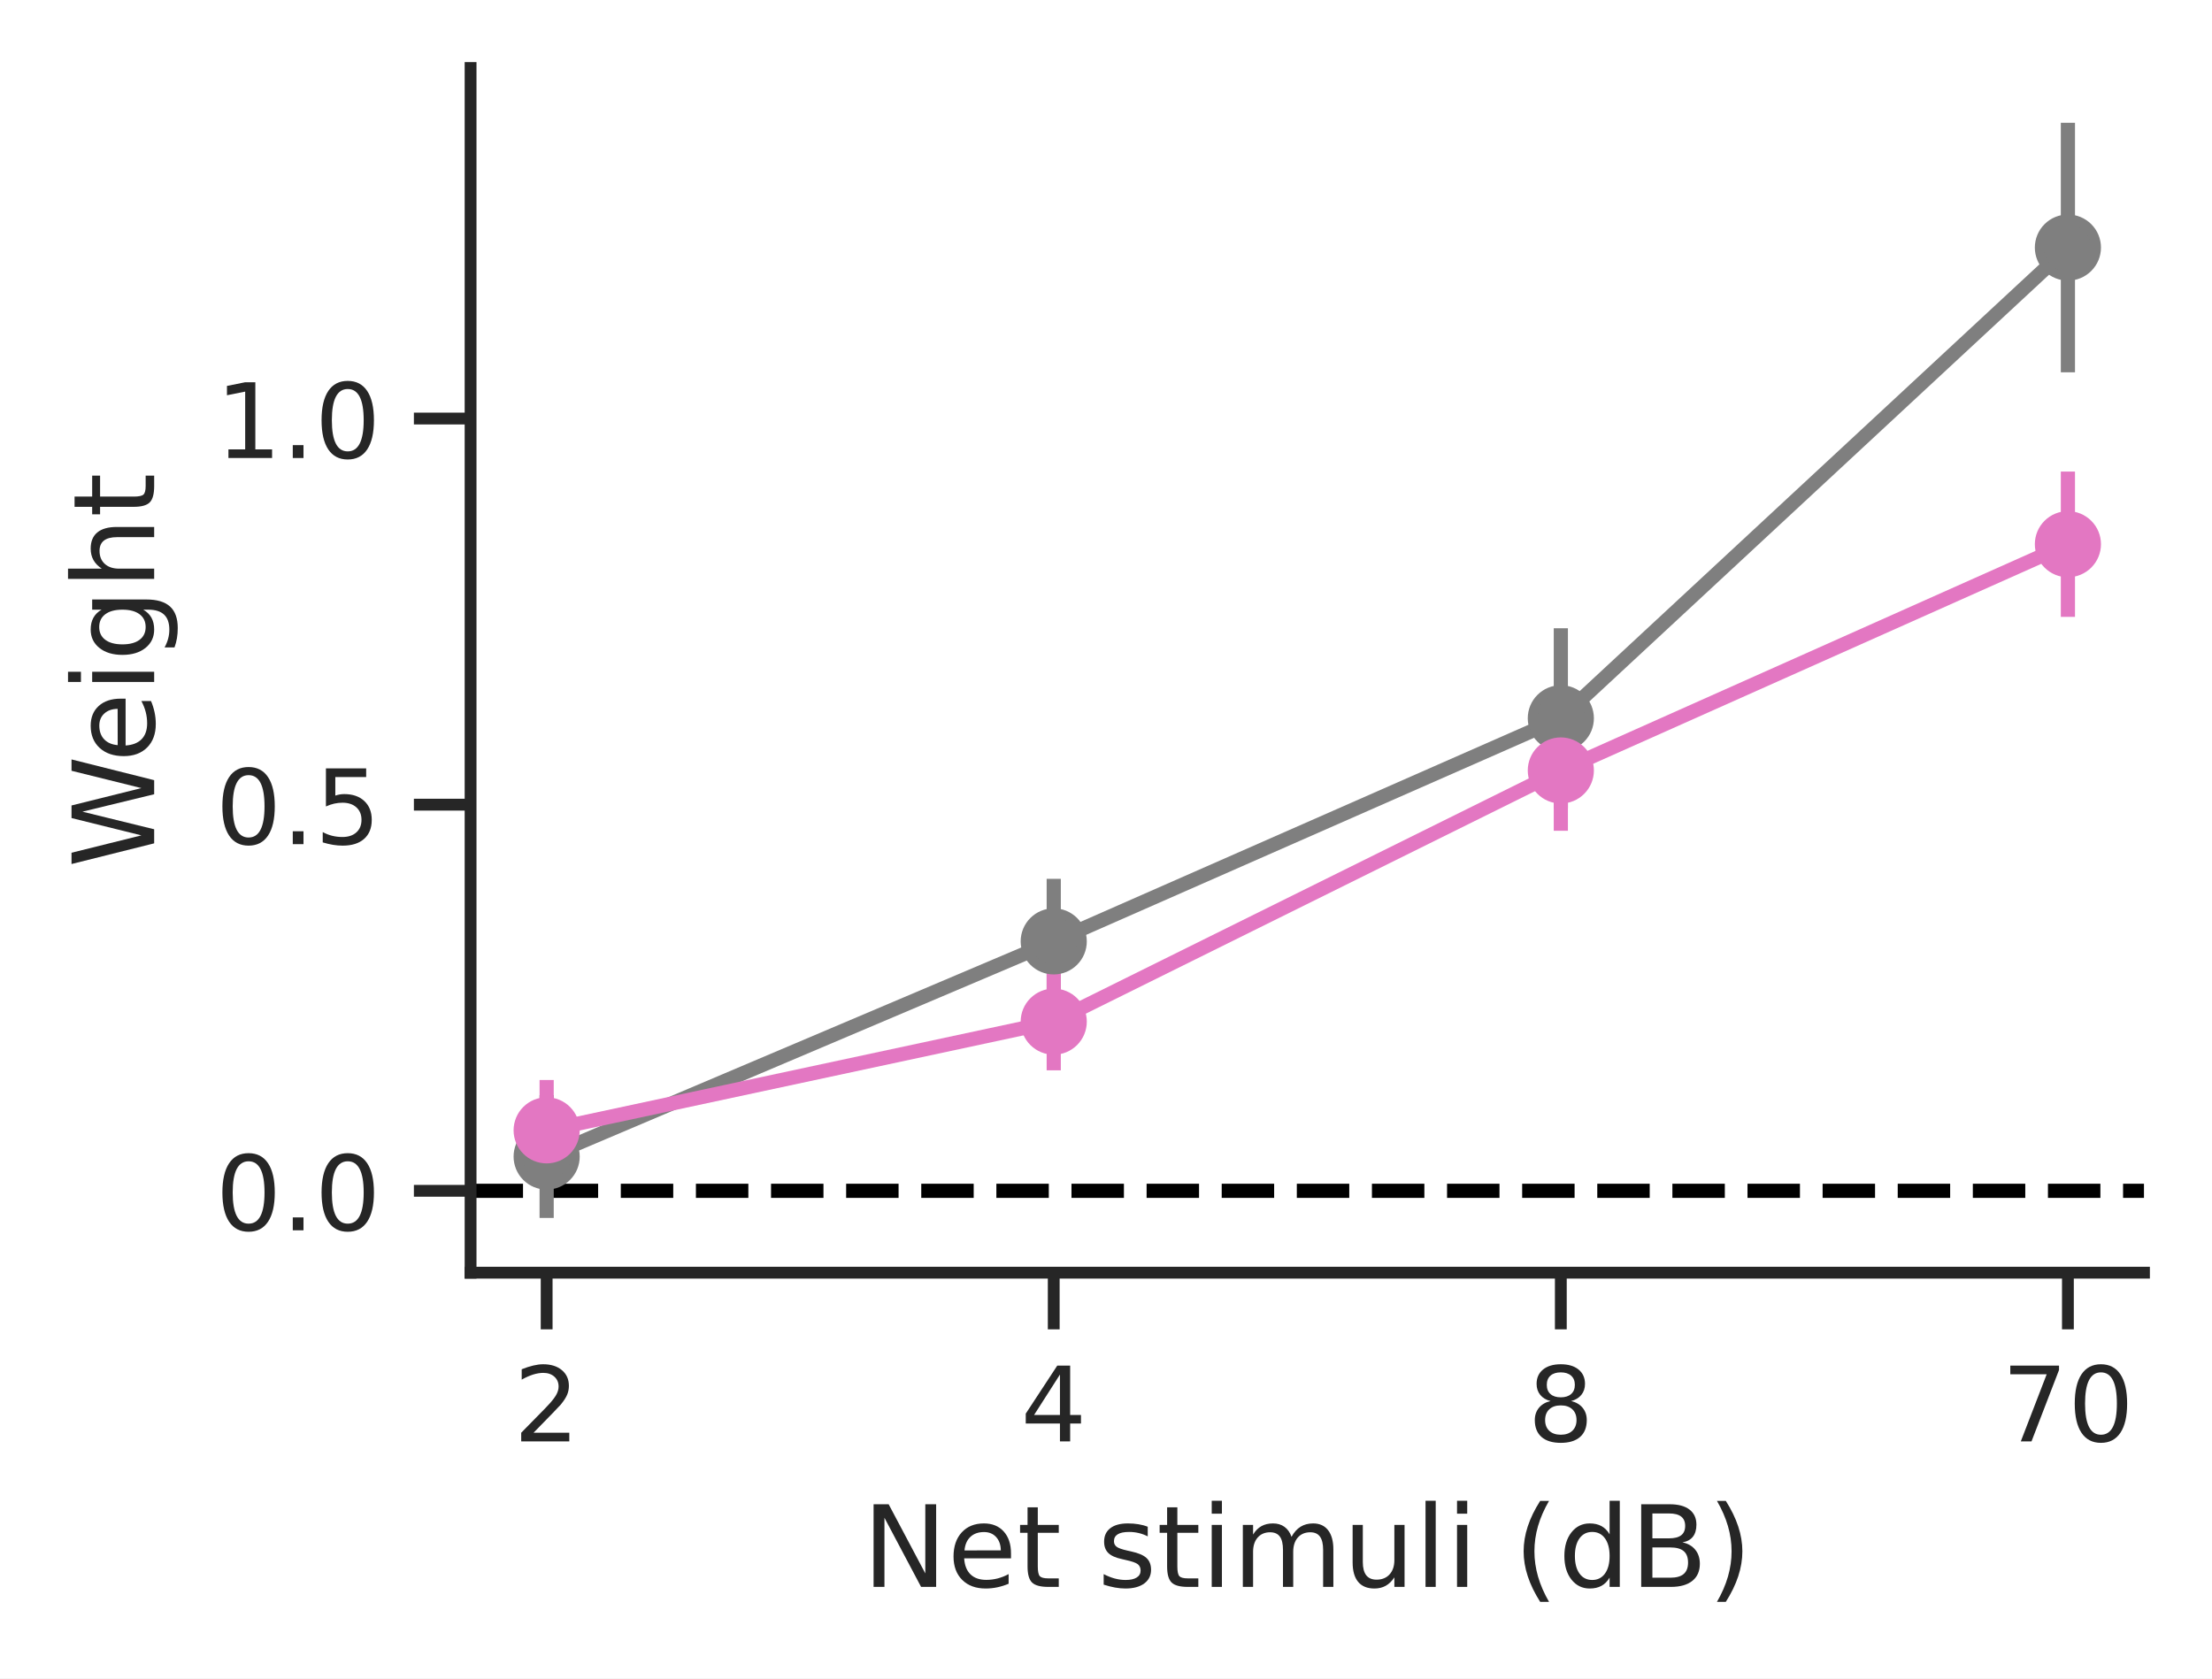
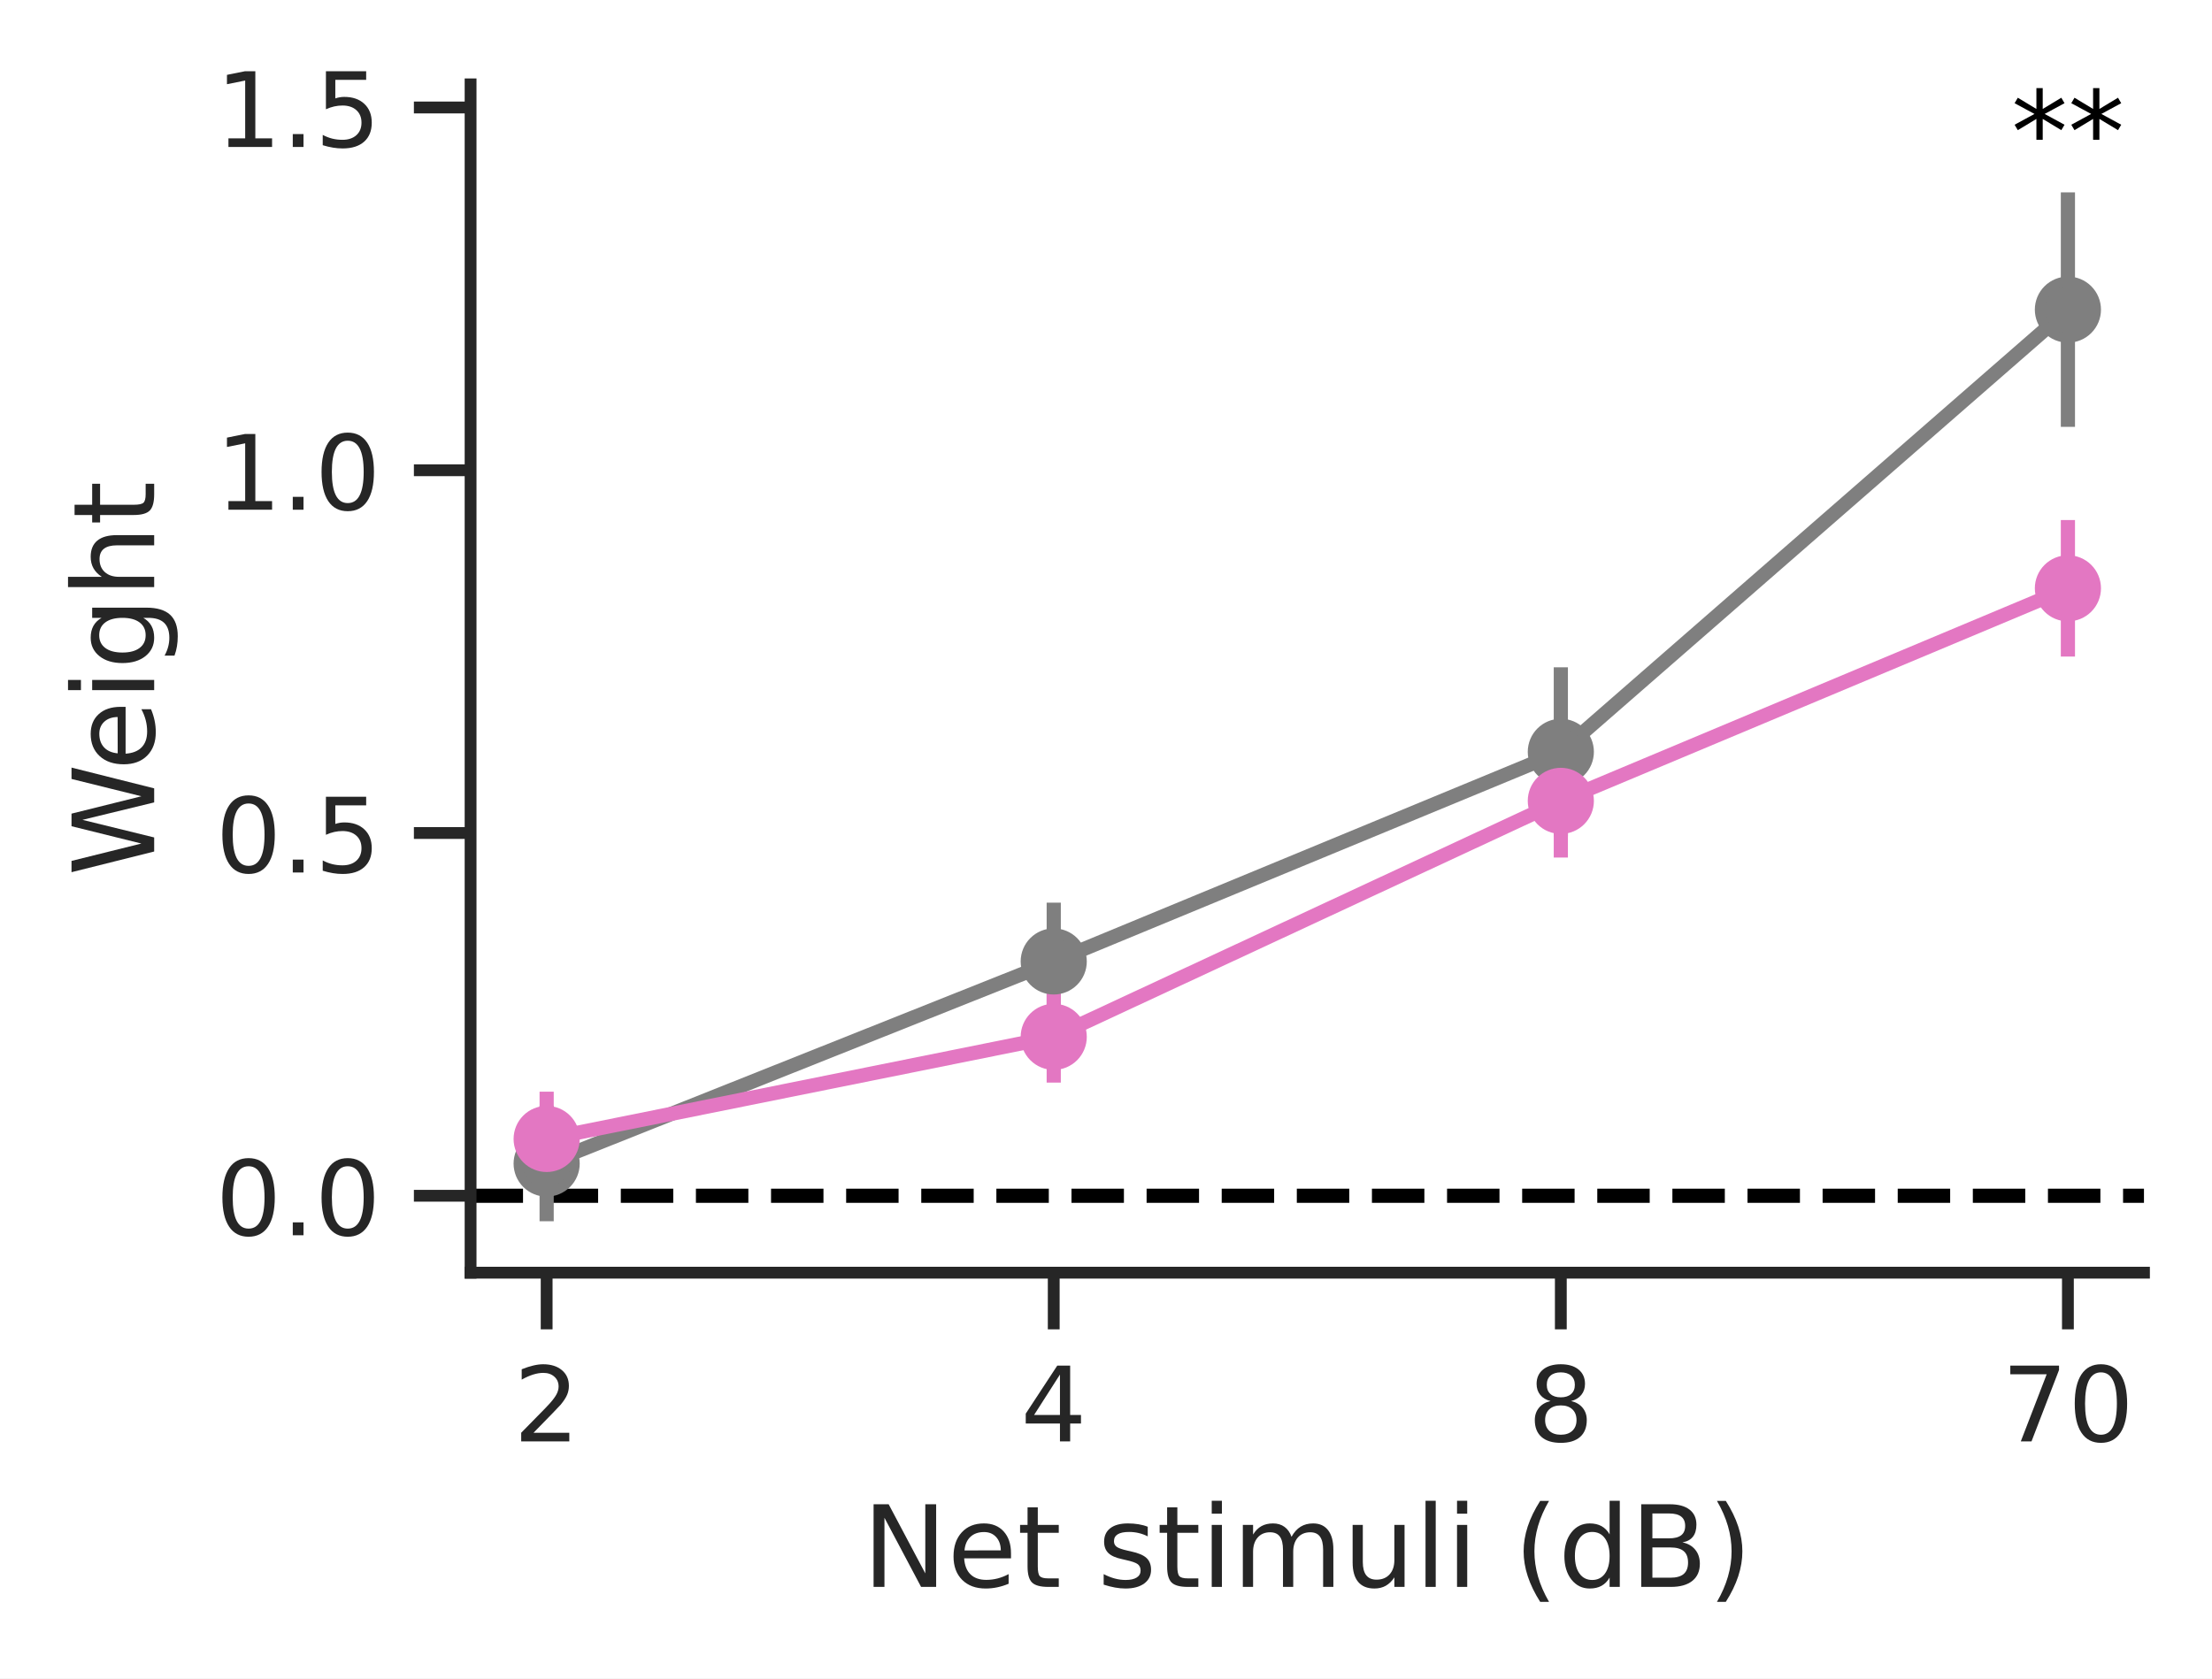
<svg xmlns="http://www.w3.org/2000/svg" xmlns:xlink="http://www.w3.org/1999/xlink" width="234.12pt" height="177.69pt" viewBox="0 0 234.12 177.69" version="1.1">
  <defs>
    <style type="text/css">*{stroke-linejoin: round; stroke-linecap: butt}</style>
  </defs>
  <g id="figure_1">
    <g id="patch_1">
      <path d="M 0 177.69  L 234.12 177.69  L 234.12 0  L 0 0  z " style="fill: #ffffff" />
    </g>
    <g id="axes_1">
      <g id="patch_2">
-         <path d="M 49.807 134.73  L 226.92 134.73  L 226.92 7.2  L 49.807 7.2  z " style="fill: #ffffff" />
+         <path d="M 49.807 134.73  L 226.92 134.73  L 226.92 8.93  L 49.807 8.93  z " style="fill: #ffffff" />
      </g>
      <g id="matplotlib.axis_1">
        <g id="xtick_1">
          <g id="line2d_1">
            <defs>
-               <path id="ma3011cdc99" d="M 0 0  L 0 6  " style="stroke: #262626; stroke-width: 1.25" />
-             </defs>
-             <g>
-               <use xlink:href="#ma3011cdc99" x="57.858" y="134.73" style="fill: #262626; stroke: #262626; stroke-width: 1.25" />
+               <path id="mc33e4d2123" d="M 0 0  L 0 6  " style="stroke: #262626; stroke-width: 1.25" />
+             </defs>
+             <g>
+               <use xlink:href="#mc33e4d2123" x="57.858" y="134.73" style="fill: #262626; stroke: #262626; stroke-width: 1.25" />
            </g>
          </g>
          <g id="text_1">
-             <g style="fill: #262626" transform="translate(54.35837 152.5881) scale(0.11 -0.11)">
+             <g style="fill: #262626" transform="translate(54.35837 152.5883) scale(0.11 -0.11)">
              <defs>
                <path id="DejaVuSans-32" d="M 1228 531  L 3431 531  L 3431 0  L 469 0  L 469 531  Q 828 903 1448 1529  Q 2069 2156 2228 2338  Q 2531 2678 2651 2914  Q 2772 3150 2772 3378  Q 2772 3750 2511 3984  Q 2250 4219 1831 4219  Q 1534 4219 1204 4116  Q 875 4013 500 3803  L 500 4441  Q 881 4594 1212 4672  Q 1544 4750 1819 4750  Q 2544 4750 2975 4387  Q 3406 4025 3406 3419  Q 3406 3131 3298 2873  Q 3191 2616 2906 2266  Q 2828 2175 2409 1742  Q 1991 1309 1228 531  z " transform="scale(0.015625)" />
              </defs>
              <use xlink:href="#DejaVuSans-32" />
            </g>
          </g>
        </g>
        <g id="xtick_2">
          <g id="line2d_2">
            <g>
-               <use xlink:href="#ma3011cdc99" x="111.528" y="134.73" style="fill: #262626; stroke: #262626; stroke-width: 1.25" />
+               <use xlink:href="#mc33e4d2123" x="111.528" y="134.73" style="fill: #262626; stroke: #262626; stroke-width: 1.25" />
            </g>
          </g>
          <g id="text_2">
-             <g style="fill: #262626" transform="translate(108.0288 152.5881) scale(0.11 -0.11)">
+             <g style="fill: #262626" transform="translate(108.0288 152.5883) scale(0.11 -0.11)">
              <defs>
                <path id="DejaVuSans-34" d="M 2419 4116  L 825 1625  L 2419 1625  L 2419 4116  z M 2253 4666  L 3047 4666  L 3047 1625  L 3713 1625  L 3713 1100  L 3047 1100  L 3047 0  L 2419 0  L 2419 1100  L 313 1100  L 313 1709  L 2253 4666  z " transform="scale(0.015625)" />
              </defs>
              <use xlink:href="#DejaVuSans-34" />
            </g>
          </g>
        </g>
        <g id="xtick_3">
          <g id="line2d_3">
            <g>
-               <use xlink:href="#ma3011cdc99" x="165.199" y="134.73" style="fill: #262626; stroke: #262626; stroke-width: 1.25" />
+               <use xlink:href="#mc33e4d2123" x="165.199" y="134.73" style="fill: #262626; stroke: #262626; stroke-width: 1.25" />
            </g>
          </g>
          <g id="text_3">
-             <g style="fill: #262626" transform="translate(161.6992 152.5881) scale(0.11 -0.11)">
+             <g style="fill: #262626" transform="translate(161.6992 152.5883) scale(0.11 -0.11)">
              <defs>
                <path id="DejaVuSans-38" d="M 2034 2216  Q 1584 2216 1326 1975  Q 1069 1734 1069 1313  Q 1069 891 1326 650  Q 1584 409 2034 409  Q 2484 409 2743 651  Q 3003 894 3003 1313  Q 3003 1734 2745 1975  Q 2488 2216 2034 2216  z M 1403 2484  Q 997 2584 770 2862  Q 544 3141 544 3541  Q 544 4100 942 4425  Q 1341 4750 2034 4750  Q 2731 4750 3128 4425  Q 3525 4100 3525 3541  Q 3525 3141 3298 2862  Q 3072 2584 2669 2484  Q 3125 2378 3379 2068  Q 3634 1759 3634 1313  Q 3634 634 3220 271  Q 2806 -91 2034 -91  Q 1263 -91 848 271  Q 434 634 434 1313  Q 434 1759 690 2068  Q 947 2378 1403 2484  z M 1172 3481  Q 1172 3119 1398 2916  Q 1625 2713 2034 2713  Q 2441 2713 2670 2916  Q 2900 3119 2900 3481  Q 2900 3844 2670 4047  Q 2441 4250 2034 4250  Q 1625 4250 1398 4047  Q 1172 3844 1172 3481  z " transform="scale(0.015625)" />
              </defs>
              <use xlink:href="#DejaVuSans-38" />
            </g>
          </g>
        </g>
        <g id="xtick_4">
          <g id="line2d_4">
            <g>
-               <use xlink:href="#ma3011cdc99" x="218.869" y="134.73" style="fill: #262626; stroke: #262626; stroke-width: 1.25" />
+               <use xlink:href="#mc33e4d2123" x="218.869" y="134.73" style="fill: #262626; stroke: #262626; stroke-width: 1.25" />
            </g>
          </g>
          <g id="text_4">
-             <g style="fill: #262626" transform="translate(211.8702 152.5881) scale(0.11 -0.11)">
+             <g style="fill: #262626" transform="translate(211.8702 152.5883) scale(0.11 -0.11)">
              <defs>
                <path id="DejaVuSans-37" d="M 525 4666  L 3525 4666  L 3525 4397  L 1831 0  L 1172 0  L 2766 4134  L 525 4134  L 525 4666  z " transform="scale(0.015625)" />
                <path id="DejaVuSans-30" d="M 2034 4250  Q 1547 4250 1301 3770  Q 1056 3291 1056 2328  Q 1056 1369 1301 889  Q 1547 409 2034 409  Q 2525 409 2770 889  Q 3016 1369 3016 2328  Q 3016 3291 2770 3770  Q 2525 4250 2034 4250  z M 2034 4750  Q 2819 4750 3233 4129  Q 3647 3509 3647 2328  Q 3647 1150 3233 529  Q 2819 -91 2034 -91  Q 1250 -91 836 529  Q 422 1150 422 2328  Q 422 3509 836 4129  Q 1250 4750 2034 4750  z " transform="scale(0.015625)" />
              </defs>
              <use xlink:href="#DejaVuSans-37" />
              <use xlink:href="#DejaVuSans-30" transform="translate(63.62305 0)" />
            </g>
          </g>
        </g>
        <g id="text_5">
-           <g style="fill: #262626" transform="translate(91.28398 167.9939) scale(0.12 -0.12)">
+           <g style="fill: #262626" transform="translate(91.28398 167.9941) scale(0.12 -0.12)">
            <defs>
              <path id="DejaVuSans-4e" d="M 628 4666  L 1478 4666  L 3547 763  L 3547 4666  L 4159 4666  L 4159 0  L 3309 0  L 1241 3903  L 1241 0  L 628 0  L 628 4666  z " transform="scale(0.015625)" />
              <path id="DejaVuSans-65" d="M 3597 1894  L 3597 1613  L 953 1613  Q 991 1019 1311 708  Q 1631 397 2203 397  Q 2534 397 2845 478  Q 3156 559 3463 722  L 3463 178  Q 3153 47 2828 -22  Q 2503 -91 2169 -91  Q 1331 -91 842 396  Q 353 884 353 1716  Q 353 2575 817 3079  Q 1281 3584 2069 3584  Q 2775 3584 3186 3129  Q 3597 2675 3597 1894  z M 3022 2063  Q 3016 2534 2758 2815  Q 2500 3097 2075 3097  Q 1594 3097 1305 2825  Q 1016 2553 972 2059  L 3022 2063  z " transform="scale(0.015625)" />
              <path id="DejaVuSans-74" d="M 1172 4494  L 1172 3500  L 2356 3500  L 2356 3053  L 1172 3053  L 1172 1153  Q 1172 725 1289 603  Q 1406 481 1766 481  L 2356 481  L 2356 0  L 1766 0  Q 1100 0 847 248  Q 594 497 594 1153  L 594 3053  L 172 3053  L 172 3500  L 594 3500  L 594 4494  L 1172 4494  z " transform="scale(0.015625)" />
              <path id="DejaVuSans-20" transform="scale(0.015625)" />
              <path id="DejaVuSans-73" d="M 2834 3397  L 2834 2853  Q 2591 2978 2328 3040  Q 2066 3103 1784 3103  Q 1356 3103 1142 2972  Q 928 2841 928 2578  Q 928 2378 1081 2264  Q 1234 2150 1697 2047  L 1894 2003  Q 2506 1872 2764 1633  Q 3022 1394 3022 966  Q 3022 478 2636 193  Q 2250 -91 1575 -91  Q 1294 -91 989 -36  Q 684 19 347 128  L 347 722  Q 666 556 975 473  Q 1284 391 1588 391  Q 1994 391 2212 530  Q 2431 669 2431 922  Q 2431 1156 2273 1281  Q 2116 1406 1581 1522  L 1381 1569  Q 847 1681 609 1914  Q 372 2147 372 2553  Q 372 3047 722 3315  Q 1072 3584 1716 3584  Q 2034 3584 2315 3537  Q 2597 3491 2834 3397  z " transform="scale(0.015625)" />
              <path id="DejaVuSans-69" d="M 603 3500  L 1178 3500  L 1178 0  L 603 0  L 603 3500  z M 603 4863  L 1178 4863  L 1178 4134  L 603 4134  L 603 4863  z " transform="scale(0.015625)" />
              <path id="DejaVuSans-6d" d="M 3328 2828  Q 3544 3216 3844 3400  Q 4144 3584 4550 3584  Q 5097 3584 5394 3201  Q 5691 2819 5691 2113  L 5691 0  L 5113 0  L 5113 2094  Q 5113 2597 4934 2840  Q 4756 3084 4391 3084  Q 3944 3084 3684 2787  Q 3425 2491 3425 1978  L 3425 0  L 2847 0  L 2847 2094  Q 2847 2600 2669 2842  Q 2491 3084 2119 3084  Q 1678 3084 1418 2786  Q 1159 2488 1159 1978  L 1159 0  L 581 0  L 581 3500  L 1159 3500  L 1159 2956  Q 1356 3278 1631 3431  Q 1906 3584 2284 3584  Q 2666 3584 2933 3390  Q 3200 3197 3328 2828  z " transform="scale(0.015625)" />
              <path id="DejaVuSans-75" d="M 544 1381  L 544 3500  L 1119 3500  L 1119 1403  Q 1119 906 1312 657  Q 1506 409 1894 409  Q 2359 409 2629 706  Q 2900 1003 2900 1516  L 2900 3500  L 3475 3500  L 3475 0  L 2900 0  L 2900 538  Q 2691 219 2414 64  Q 2138 -91 1772 -91  Q 1169 -91 856 284  Q 544 659 544 1381  z M 1991 3584  L 1991 3584  z " transform="scale(0.015625)" />
              <path id="DejaVuSans-6c" d="M 603 4863  L 1178 4863  L 1178 0  L 603 0  L 603 4863  z " transform="scale(0.015625)" />
              <path id="DejaVuSans-28" d="M 1984 4856  Q 1566 4138 1362 3434  Q 1159 2731 1159 2009  Q 1159 1288 1364 580  Q 1569 -128 1984 -844  L 1484 -844  Q 1016 -109 783 600  Q 550 1309 550 2009  Q 550 2706 781 3412  Q 1013 4119 1484 4856  L 1984 4856  z " transform="scale(0.015625)" />
              <path id="DejaVuSans-64" d="M 2906 2969  L 2906 4863  L 3481 4863  L 3481 0  L 2906 0  L 2906 525  Q 2725 213 2448 61  Q 2172 -91 1784 -91  Q 1150 -91 751 415  Q 353 922 353 1747  Q 353 2572 751 3078  Q 1150 3584 1784 3584  Q 2172 3584 2448 3432  Q 2725 3281 2906 2969  z M 947 1747  Q 947 1113 1208 752  Q 1469 391 1925 391  Q 2381 391 2643 752  Q 2906 1113 2906 1747  Q 2906 2381 2643 2742  Q 2381 3103 1925 3103  Q 1469 3103 1208 2742  Q 947 2381 947 1747  z " transform="scale(0.015625)" />
              <path id="DejaVuSans-42" d="M 1259 2228  L 1259 519  L 2272 519  Q 2781 519 3026 730  Q 3272 941 3272 1375  Q 3272 1813 3026 2020  Q 2781 2228 2272 2228  L 1259 2228  z M 1259 4147  L 1259 2741  L 2194 2741  Q 2656 2741 2882 2914  Q 3109 3088 3109 3444  Q 3109 3797 2882 3972  Q 2656 4147 2194 4147  L 1259 4147  z M 628 4666  L 2241 4666  Q 2963 4666 3353 4366  Q 3744 4066 3744 3513  Q 3744 3084 3544 2831  Q 3344 2578 2956 2516  Q 3422 2416 3680 2098  Q 3938 1781 3938 1306  Q 3938 681 3513 340  Q 3088 0 2303 0  L 628 0  L 628 4666  z " transform="scale(0.015625)" />
              <path id="DejaVuSans-29" d="M 513 4856  L 1013 4856  Q 1481 4119 1714 3412  Q 1947 2706 1947 2009  Q 1947 1309 1714 600  Q 1481 -109 1013 -844  L 513 -844  Q 928 -128 1133 580  Q 1338 1288 1338 2009  Q 1338 2731 1133 3434  Q 928 4138 513 4856  z " transform="scale(0.015625)" />
            </defs>
            <use xlink:href="#DejaVuSans-4e" />
            <use xlink:href="#DejaVuSans-65" transform="translate(74.80469 0)" />
            <use xlink:href="#DejaVuSans-74" transform="translate(136.3281 0)" />
            <use xlink:href="#DejaVuSans-20" transform="translate(175.5371 0)" />
            <use xlink:href="#DejaVuSans-73" transform="translate(207.3242 0)" />
            <use xlink:href="#DejaVuSans-74" transform="translate(259.4238 0)" />
            <use xlink:href="#DejaVuSans-69" transform="translate(298.6328 0)" />
            <use xlink:href="#DejaVuSans-6d" transform="translate(326.416 0)" />
            <use xlink:href="#DejaVuSans-75" transform="translate(423.8281 0)" />
            <use xlink:href="#DejaVuSans-6c" transform="translate(487.207 0)" />
            <use xlink:href="#DejaVuSans-69" transform="translate(514.9902 0)" />
            <use xlink:href="#DejaVuSans-20" transform="translate(542.7734 0)" />
            <use xlink:href="#DejaVuSans-28" transform="translate(574.5605 0)" />
            <use xlink:href="#DejaVuSans-64" transform="translate(613.5742 0)" />
            <use xlink:href="#DejaVuSans-42" transform="translate(677.0508 0)" />
            <use xlink:href="#DejaVuSans-29" transform="translate(745.6543 0)" />
          </g>
        </g>
      </g>
      <g id="matplotlib.axis_2">
        <g id="ytick_1">
          <g id="line2d_5">
            <defs>
-               <path id="m3740dbeb31" d="M 0 0  L -6 0  " style="stroke: #262626; stroke-width: 1.25" />
-             </defs>
-             <g>
-               <use xlink:href="#m3740dbeb31" x="49.807" y="126.064" style="fill: #262626; stroke: #262626; stroke-width: 1.25" />
+               <path id="m6d6d3b4008" d="M 0 0  L -6 0  " style="stroke: #262626; stroke-width: 1.25" />
+             </defs>
+             <g>
+               <use xlink:href="#m6d6d3b4008" x="49.807" y="126.589" style="fill: #262626; stroke: #262626; stroke-width: 1.25" />
            </g>
          </g>
          <g id="text_6">
-             <g style="fill: #262626" transform="translate(22.81375 130.2429) scale(0.11 -0.11)">
+             <g style="fill: #262626" transform="translate(22.81375 130.7678) scale(0.11 -0.11)">
              <defs>
                <path id="DejaVuSans-2e" d="M 684 794  L 1344 794  L 1344 0  L 684 0  L 684 794  z " transform="scale(0.015625)" />
              </defs>
              <use xlink:href="#DejaVuSans-30" />
              <use xlink:href="#DejaVuSans-2e" transform="translate(63.62305 0)" />
              <use xlink:href="#DejaVuSans-30" transform="translate(95.41016 0)" />
            </g>
          </g>
        </g>
        <g id="ytick_2">
          <g id="line2d_6">
            <g>
-               <use xlink:href="#m3740dbeb31" x="49.807" y="85.186" style="fill: #262626; stroke: #262626; stroke-width: 1.25" />
+               <use xlink:href="#m6d6d3b4008" x="49.807" y="88.185" style="fill: #262626; stroke: #262626; stroke-width: 1.25" />
            </g>
          </g>
          <g id="text_7">
-             <g style="fill: #262626" transform="translate(22.81375 89.36506) scale(0.11 -0.11)">
+             <g style="fill: #262626" transform="translate(22.81375 92.36461) scale(0.11 -0.11)">
              <defs>
                <path id="DejaVuSans-35" d="M 691 4666  L 3169 4666  L 3169 4134  L 1269 4134  L 1269 2991  Q 1406 3038 1543 3061  Q 1681 3084 1819 3084  Q 2600 3084 3056 2656  Q 3513 2228 3513 1497  Q 3513 744 3044 326  Q 2575 -91 1722 -91  Q 1428 -91 1123 -41  Q 819 9 494 109  L 494 744  Q 775 591 1075 516  Q 1375 441 1709 441  Q 2250 441 2565 725  Q 2881 1009 2881 1497  Q 2881 1984 2565 2268  Q 2250 2553 1709 2553  Q 1456 2553 1204 2497  Q 953 2441 691 2322  L 691 4666  z " transform="scale(0.015625)" />
              </defs>
              <use xlink:href="#DejaVuSans-30" />
              <use xlink:href="#DejaVuSans-2e" transform="translate(63.62305 0)" />
              <use xlink:href="#DejaVuSans-35" transform="translate(95.41016 0)" />
            </g>
          </g>
        </g>
        <g id="ytick_3">
          <g id="line2d_7">
            <g>
-               <use xlink:href="#m3740dbeb31" x="49.807" y="44.308" style="fill: #262626; stroke: #262626; stroke-width: 1.25" />
+               <use xlink:href="#m6d6d3b4008" x="49.807" y="49.782" style="fill: #262626; stroke: #262626; stroke-width: 1.25" />
            </g>
          </g>
          <g id="text_8">
-             <g style="fill: #262626" transform="translate(22.81375 48.48717) scale(0.11 -0.11)">
+             <g style="fill: #262626" transform="translate(22.81375 53.96145) scale(0.11 -0.11)">
              <defs>
                <path id="DejaVuSans-31" d="M 794 531  L 1825 531  L 1825 4091  L 703 3866  L 703 4441  L 1819 4666  L 2450 4666  L 2450 531  L 3481 531  L 3481 0  L 794 0  L 794 531  z " transform="scale(0.015625)" />
              </defs>
              <use xlink:href="#DejaVuSans-31" />
              <use xlink:href="#DejaVuSans-2e" transform="translate(63.62305 0)" />
              <use xlink:href="#DejaVuSans-30" transform="translate(95.41016 0)" />
            </g>
          </g>
        </g>
-         <g id="text_9">
-           <g style="fill: #262626" transform="translate(16.31812 91.86742) rotate(-90) scale(0.12 -0.12)">
+         <g id="ytick_4">
+           <g id="line2d_8">
+             <g>
+               <use xlink:href="#m6d6d3b4008" x="49.807" y="11.379" style="fill: #262626; stroke: #262626; stroke-width: 1.25" />
+             </g>
+           </g>
+           <g id="text_9">
+             <g style="fill: #262626" transform="translate(22.81375 15.55828) scale(0.11 -0.11)">
+               <use xlink:href="#DejaVuSans-31" />
+               <use xlink:href="#DejaVuSans-2e" transform="translate(63.62305 0)" />
+               <use xlink:href="#DejaVuSans-35" transform="translate(95.41016 0)" />
+             </g>
+           </g>
+         </g>
+         <g id="text_10">
+           <g style="fill: #262626" transform="translate(16.31812 92.73267) rotate(-90) scale(0.12 -0.12)">
            <defs>
              <path id="DejaVuSans-57" d="M 213 4666  L 850 4666  L 1831 722  L 2809 4666  L 3519 4666  L 4500 722  L 5478 4666  L 6119 4666  L 4947 0  L 4153 0  L 3169 4050  L 2175 0  L 1381 0  L 213 4666  z " transform="scale(0.015625)" />
              <path id="DejaVuSans-67" d="M 2906 1791  Q 2906 2416 2648 2759  Q 2391 3103 1925 3103  Q 1463 3103 1205 2759  Q 947 2416 947 1791  Q 947 1169 1205 825  Q 1463 481 1925 481  Q 2391 481 2648 825  Q 2906 1169 2906 1791  z M 3481 434  Q 3481 -459 3084 -895  Q 2688 -1331 1869 -1331  Q 1566 -1331 1297 -1286  Q 1028 -1241 775 -1147  L 775 -588  Q 1028 -725 1275 -790  Q 1522 -856 1778 -856  Q 2344 -856 2625 -561  Q 2906 -266 2906 331  L 2906 616  Q 2728 306 2450 153  Q 2172 0 1784 0  Q 1141 0 747 490  Q 353 981 353 1791  Q 353 2603 747 3093  Q 1141 3584 1784 3584  Q 2172 3584 2450 3431  Q 2728 3278 2906 2969  L 2906 3500  L 3481 3500  L 3481 434  z " transform="scale(0.015625)" />
              <path id="DejaVuSans-68" d="M 3513 2113  L 3513 0  L 2938 0  L 2938 2094  Q 2938 2591 2744 2837  Q 2550 3084 2163 3084  Q 1697 3084 1428 2787  Q 1159 2491 1159 1978  L 1159 0  L 581 0  L 581 4863  L 1159 4863  L 1159 2956  Q 1366 3272 1645 3428  Q 1925 3584 2291 3584  Q 2894 3584 3203 3211  Q 3513 2838 3513 2113  z " transform="scale(0.015625)" />
            </defs>
            <use xlink:href="#DejaVuSans-57" />
            <use xlink:href="#DejaVuSans-65" transform="translate(93.00195 0)" />
            <use xlink:href="#DejaVuSans-69" transform="translate(154.5254 0)" />
            <use xlink:href="#DejaVuSans-67" transform="translate(182.3086 0)" />
            <use xlink:href="#DejaVuSans-68" transform="translate(245.7852 0)" />
            <use xlink:href="#DejaVuSans-74" transform="translate(309.1641 0)" />
          </g>
        </g>
      </g>
-       <g id="line2d_8">
-         <path d="M 49.807 126.064  L 226.92 126.064  " clip-path="url(#pe7252e0b49)" style="fill: none; stroke-dasharray: 5.55,2.4; stroke-dashoffset: 0; stroke: #000000; stroke-width: 1.5" />
+       <g id="line2d_9">
+         <path d="M 49.807 126.589  L 226.92 126.589  " clip-path="url(#p117eef9527)" style="fill: none; stroke-dasharray: 5.55,2.4; stroke-dashoffset: 0; stroke: #000000; stroke-width: 1.5" />
      </g>
      <g id="LineCollection_1">
-         <path d="M 57.858 128.933  L 57.858 115.938  " clip-path="url(#pe7252e0b49)" style="fill: none; stroke: #7f7f7f; stroke-width: 1.5" />
-         <path d="M 111.528 106.283  L 111.528 93.034  " clip-path="url(#pe7252e0b49)" style="fill: none; stroke: #7f7f7f; stroke-width: 1.5" />
-         <path d="M 165.199 85.566  L 165.199 66.51  " clip-path="url(#pe7252e0b49)" style="fill: none; stroke: #7f7f7f; stroke-width: 1.5" />
-         <path d="M 218.869 39.416  L 218.869 12.997  " clip-path="url(#pe7252e0b49)" style="fill: none; stroke: #7f7f7f; stroke-width: 1.5" />
+         <path d="M 57.858 129.284  L 57.858 117.076  " clip-path="url(#p117eef9527)" style="fill: none; stroke: #7f7f7f; stroke-width: 1.5" />
+         <path d="M 111.528 108.005  L 111.528 95.559  " clip-path="url(#p117eef9527)" style="fill: none; stroke: #7f7f7f; stroke-width: 1.5" />
+         <path d="M 165.199 88.542  L 165.199 70.64  " clip-path="url(#p117eef9527)" style="fill: none; stroke: #7f7f7f; stroke-width: 1.5" />
+         <path d="M 218.869 45.187  L 218.869 20.367  " clip-path="url(#p117eef9527)" style="fill: none; stroke: #7f7f7f; stroke-width: 1.5" />
      </g>
      <g id="LineCollection_2">
-         <path d="M 57.858 124.989  L 57.858 114.332  " clip-path="url(#pe7252e0b49)" style="fill: none; stroke: #e377c2; stroke-width: 1.5" />
-         <path d="M 111.528 113.308  L 111.528 103.001  " clip-path="url(#pe7252e0b49)" style="fill: none; stroke: #e377c2; stroke-width: 1.5" />
-         <path d="M 165.199 87.948  L 165.199 75.178  " clip-path="url(#pe7252e0b49)" style="fill: none; stroke: #e377c2; stroke-width: 1.5" />
-         <path d="M 218.869 65.301  L 218.869 49.92  " clip-path="url(#pe7252e0b49)" style="fill: none; stroke: #e377c2; stroke-width: 1.5" />
-       </g>
-       <g id="line2d_9">
-         <path d="M 57.858 122.436  L 111.528 99.658  L 165.199 76.038  L 218.869 26.207  " clip-path="url(#pe7252e0b49)" style="fill: none; stroke: #7f7f7f; stroke-width: 1.5; stroke-linecap: round" />
+         <path d="M 57.858 125.579  L 57.858 115.568  " clip-path="url(#p117eef9527)" style="fill: none; stroke: #e377c2; stroke-width: 1.5" />
+         <path d="M 111.528 114.605  L 111.528 104.922  " clip-path="url(#p117eef9527)" style="fill: none; stroke: #e377c2; stroke-width: 1.5" />
+         <path d="M 165.199 90.78  L 165.199 78.784  " clip-path="url(#p117eef9527)" style="fill: none; stroke: #e377c2; stroke-width: 1.5" />
+         <path d="M 218.869 69.505  L 218.869 55.054  " clip-path="url(#p117eef9527)" style="fill: none; stroke: #e377c2; stroke-width: 1.5" />
+       </g>
+       <g id="line2d_10">
+         <path d="M 57.858 123.18  L 111.528 101.782  L 165.199 79.591  L 218.869 32.777  " clip-path="url(#p117eef9527)" style="fill: none; stroke: #7f7f7f; stroke-width: 1.5; stroke-linecap: round" />
        <defs>
-           <path id="mcfcf82be13" d="M 0 3  C 0.796 3 1.559 2.684 2.121 2.121  C 2.684 1.559 3 0.796 3 0  C 3 -0.796 2.684 -1.559 2.121 -2.121  C 1.559 -2.684 0.796 -3 0 -3  C -0.796 -3 -1.559 -2.684 -2.121 -2.121  C -2.684 -1.559 -3 -0.796 -3 0  C -3 0.796 -2.684 1.559 -2.121 2.121  C -1.559 2.684 -0.796 3 0 3  z " style="stroke: #7f7f7f" />
+           <path id="m977e8f674d" d="M 0 3  C 0.796 3 1.559 2.684 2.121 2.121  C 2.684 1.559 3 0.796 3 0  C 3 -0.796 2.684 -1.559 2.121 -2.121  C 1.559 -2.684 0.796 -3 0 -3  C -0.796 -3 -1.559 -2.684 -2.121 -2.121  C -2.684 -1.559 -3 -0.796 -3 0  C -3 0.796 -2.684 1.559 -2.121 2.121  C -1.559 2.684 -0.796 3 0 3  z " style="stroke: #7f7f7f" />
        </defs>
-         <g clip-path="url(#pe7252e0b49)">
-           <use xlink:href="#mcfcf82be13" x="57.858" y="122.436" style="fill: #7f7f7f; stroke: #7f7f7f" />
-           <use xlink:href="#mcfcf82be13" x="111.528" y="99.658" style="fill: #7f7f7f; stroke: #7f7f7f" />
-           <use xlink:href="#mcfcf82be13" x="165.199" y="76.038" style="fill: #7f7f7f; stroke: #7f7f7f" />
-           <use xlink:href="#mcfcf82be13" x="218.869" y="26.207" style="fill: #7f7f7f; stroke: #7f7f7f" />
-         </g>
-       </g>
-       <g id="line2d_10">
-         <path d="M 57.858 119.661  L 111.528 108.154  L 165.199 81.563  L 218.869 57.61  " clip-path="url(#pe7252e0b49)" style="fill: none; stroke: #e377c2; stroke-width: 1.5; stroke-linecap: round" />
+         <g clip-path="url(#p117eef9527)">
+           <use xlink:href="#m977e8f674d" x="57.858" y="123.18" style="fill: #7f7f7f; stroke: #7f7f7f" />
+           <use xlink:href="#m977e8f674d" x="111.528" y="101.782" style="fill: #7f7f7f; stroke: #7f7f7f" />
+           <use xlink:href="#m977e8f674d" x="165.199" y="79.591" style="fill: #7f7f7f; stroke: #7f7f7f" />
+           <use xlink:href="#m977e8f674d" x="218.869" y="32.777" style="fill: #7f7f7f; stroke: #7f7f7f" />
+         </g>
+       </g>
+       <g id="line2d_11">
+         <path d="M 57.858 120.573  L 111.528 109.763  L 165.199 84.782  L 218.869 62.279  " clip-path="url(#p117eef9527)" style="fill: none; stroke: #e377c2; stroke-width: 1.5; stroke-linecap: round" />
        <defs>
-           <path id="me19059cdd4" d="M 0 3  C 0.796 3 1.559 2.684 2.121 2.121  C 2.684 1.559 3 0.796 3 0  C 3 -0.796 2.684 -1.559 2.121 -2.121  C 1.559 -2.684 0.796 -3 0 -3  C -0.796 -3 -1.559 -2.684 -2.121 -2.121  C -2.684 -1.559 -3 -0.796 -3 0  C -3 0.796 -2.684 1.559 -2.121 2.121  C -1.559 2.684 -0.796 3 0 3  z " style="stroke: #e377c2" />
+           <path id="maf91f1b550" d="M 0 3  C 0.796 3 1.559 2.684 2.121 2.121  C 2.684 1.559 3 0.796 3 0  C 3 -0.796 2.684 -1.559 2.121 -2.121  C 1.559 -2.684 0.796 -3 0 -3  C -0.796 -3 -1.559 -2.684 -2.121 -2.121  C -2.684 -1.559 -3 -0.796 -3 0  C -3 0.796 -2.684 1.559 -2.121 2.121  C -1.559 2.684 -0.796 3 0 3  z " style="stroke: #e377c2" />
        </defs>
-         <g clip-path="url(#pe7252e0b49)">
-           <use xlink:href="#me19059cdd4" x="57.858" y="119.661" style="fill: #e377c2; stroke: #e377c2" />
-           <use xlink:href="#me19059cdd4" x="111.528" y="108.154" style="fill: #e377c2; stroke: #e377c2" />
-           <use xlink:href="#me19059cdd4" x="165.199" y="81.563" style="fill: #e377c2; stroke: #e377c2" />
-           <use xlink:href="#me19059cdd4" x="218.869" y="57.61" style="fill: #e377c2; stroke: #e377c2" />
+         <g clip-path="url(#p117eef9527)">
+           <use xlink:href="#maf91f1b550" x="57.858" y="120.573" style="fill: #e377c2; stroke: #e377c2" />
+           <use xlink:href="#maf91f1b550" x="111.528" y="109.763" style="fill: #e377c2; stroke: #e377c2" />
+           <use xlink:href="#maf91f1b550" x="165.199" y="84.782" style="fill: #e377c2; stroke: #e377c2" />
+           <use xlink:href="#maf91f1b550" x="218.869" y="62.279" style="fill: #e377c2; stroke: #e377c2" />
        </g>
      </g>
      <g id="patch_3">
-         <path d="M 49.807 134.73  L 49.807 7.2  " style="fill: none; stroke: #262626; stroke-width: 1.25; stroke-linejoin: miter; stroke-linecap: square" />
+         <path d="M 49.807 134.73  L 49.807 8.93  " style="fill: none; stroke: #262626; stroke-width: 1.25; stroke-linejoin: miter; stroke-linecap: square" />
      </g>
      <g id="patch_4">
        <path d="M 49.807 134.73  L 226.92 134.73  " style="fill: none; stroke: #262626; stroke-width: 1.25; stroke-linejoin: miter; stroke-linecap: square" />
+       </g>
+       <g id="text_11">
+         <g transform="translate(212.869 18.23202) scale(0.12 -0.12)">
+           <defs>
+             <path id="DejaVuSans-2a" d="M 3009 3897  L 1888 3291  L 3009 2681  L 2828 2375  L 1778 3009  L 1778 1831  L 1422 1831  L 1422 3009  L 372 2375  L 191 2681  L 1313 3291  L 191 3897  L 372 4206  L 1422 3572  L 1422 4750  L 1778 4750  L 1778 3572  L 2828 4206  L 3009 3897  z " transform="scale(0.015625)" />
+           </defs>
+           <use xlink:href="#DejaVuSans-2a" />
+           <use xlink:href="#DejaVuSans-2a" transform="translate(50 0)" />
+         </g>
      </g>
      <g id="legend_1" />
    </g>
  </g>
  <defs>
-     <clipPath id="pe7252e0b49">
-       <rect x="49.807" y="7.2" width="177.112" height="127.53" />
+     <clipPath id="p117eef9527">
+       <rect x="49.807" y="8.93" width="177.112" height="125.8" />
    </clipPath>
  </defs>
</svg>
